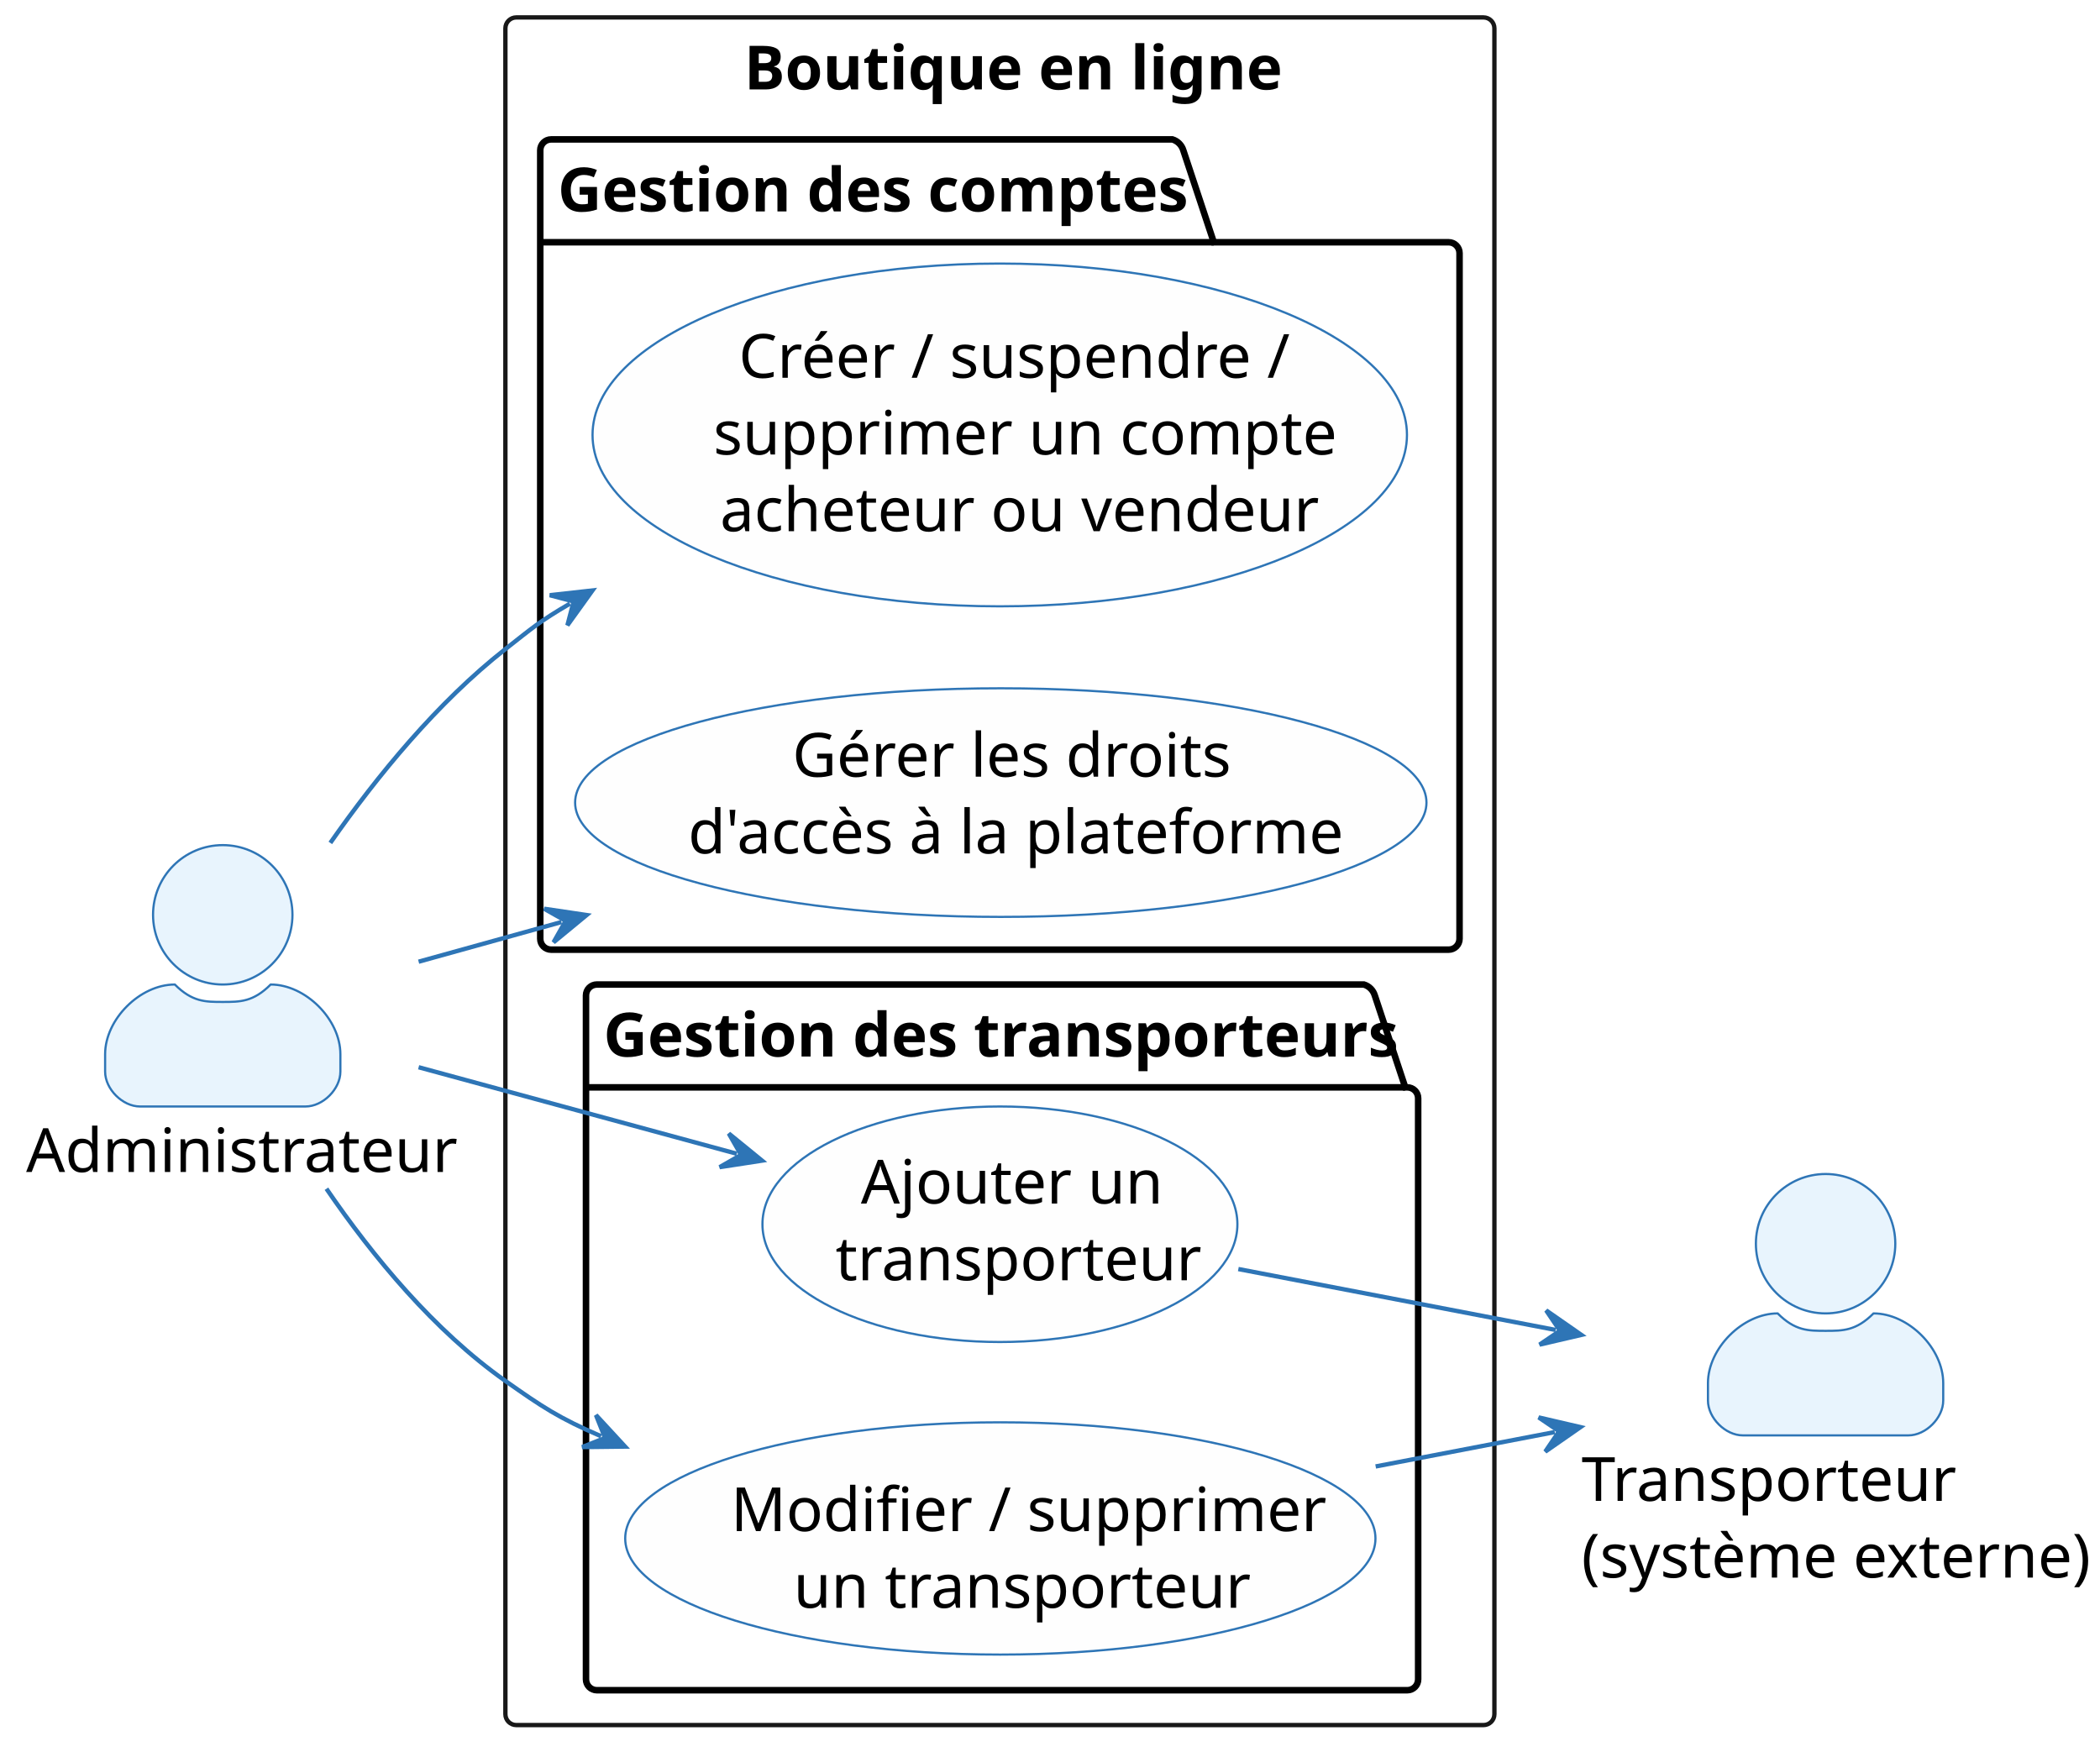
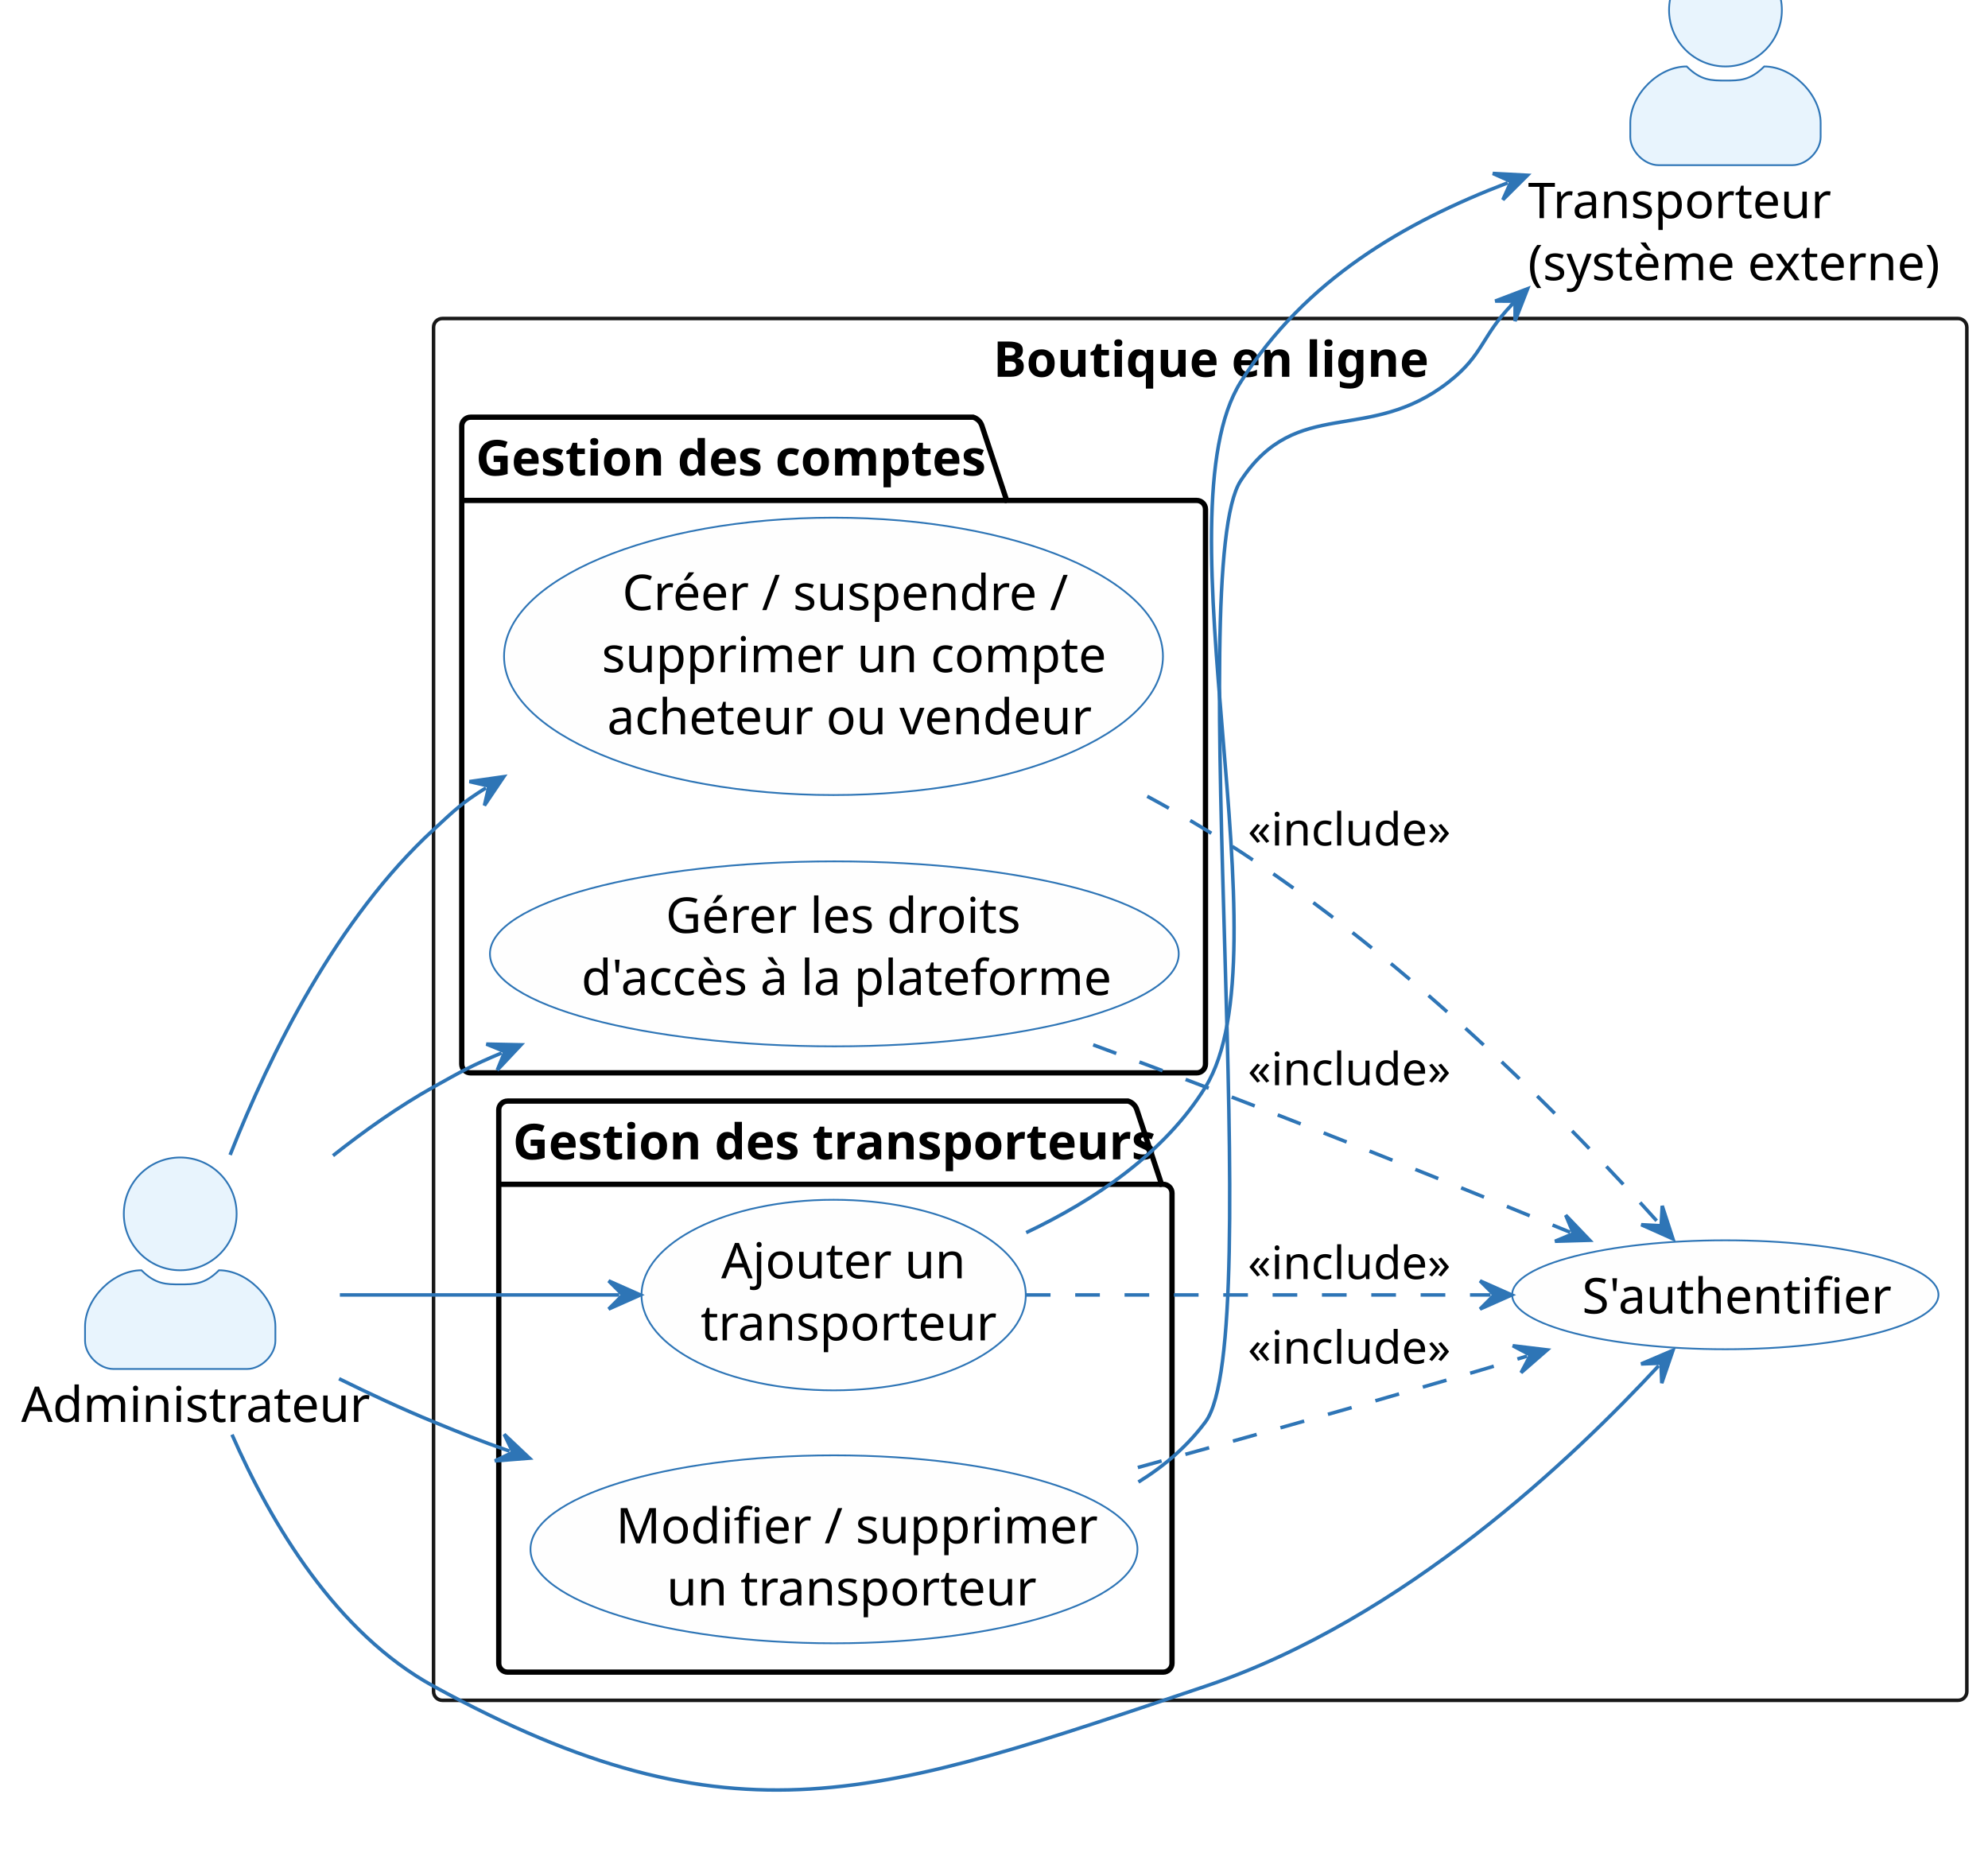
- <svg xmlns="http://www.w3.org/2000/svg" contentStyleType="text/css" data-diagram-type="DESCRIPTION" height="402px" preserveAspectRatio="none" style="width:482px;height:402px;background:#FFFFFF;" version="1.1" viewBox="0 0 482 402" width="482px" zoomAndPan="magnify">
+ <svg xmlns="http://www.w3.org/2000/svg" contentStyleType="text/css" data-diagram-type="DESCRIPTION" height="532px" preserveAspectRatio="none" style="width:564px;height:532px;background:#FFFFFF;" version="1.1" viewBox="0 0 564 532" width="564px" zoomAndPan="magnify">
  <defs />
  <g>
    <g class="cluster" data-qualified-name="Boutique en ligne" data-source-line="17" id="ent0004">
-       <rect fill="none" height="392" rx="2.5" ry="2.5" style="stroke:#181818;stroke-width:1;" width="227" x="116" y="4" />
-       <text fill="#000000" font-family="sans-serif" font-size="14" font-weight="bold" lengthAdjust="spacing" textLength="117.441" x="170.779" y="20.533">Boutique en ligne</text>
+       <rect fill="none" height="392" rx="2.5" ry="2.5" style="stroke:#181818;stroke-width:1;" width="435" x="123" y="90.354" />
+       <text fill="#000000" font-family="sans-serif" font-size="14" font-weight="bold" lengthAdjust="spacing" textLength="117.441" x="281.779" y="106.888">Boutique en ligne</text>
    </g>
-     <g class="cluster" data-qualified-name="Boutique en ligne.Gestion des comptes" data-source-line="18" id="ent0005">
-       <path d="M126.5,32 L269.093,32 A3.75,3.75 0 0 1 271.593,34.5 L278.593,55.609 L332.5,55.609 A2.5,2.5 0 0 1 335,58.109 L335,215.5 A2.5,2.5 0 0 1 332.5,218 L126.5,218 A2.5,2.5 0 0 1 124,215.5 L124,34.5 A2.5,2.5 0 0 1 126.5,32" fill="none" style="stroke:#000000;stroke-width:1.5;" />
-       <line style="stroke:#000000;stroke-width:1.5;" x1="124" x2="278.593" y1="55.609" y2="55.609" />
-       <text fill="#000000" font-family="sans-serif" font-size="14" font-weight="bold" lengthAdjust="spacing" textLength="141.593" x="128" y="48.533">Gestion des comptes</text>
+     <g class="cluster" data-qualified-name="Boutique en ligne.Gestion des comptes" data-source-line="19" id="ent0006">
+       <path d="M133.5,118.354 L276.093,118.354 A3.75,3.75 0 0 1 278.593,120.854 L285.593,141.964 L339.5,141.964 A2.5,2.5 0 0 1 342,144.464 L342,301.854 A2.5,2.5 0 0 1 339.5,304.354 L133.5,304.354 A2.5,2.5 0 0 1 131,301.854 L131,120.854 A2.5,2.5 0 0 1 133.5,118.354" fill="none" style="stroke:#000000;stroke-width:1.5;" />
+       <line style="stroke:#000000;stroke-width:1.5;" x1="131" x2="285.593" y1="141.964" y2="141.964" />
+       <text fill="#000000" font-family="sans-serif" font-size="14" font-weight="bold" lengthAdjust="spacing" textLength="141.593" x="135" y="134.888">Gestion des comptes</text>
    </g>
-     <g class="cluster" data-qualified-name="Boutique en ligne.Gestion des transporteurs" data-source-line="22" id="ent0008">
-       <path d="M137,226 L313.041,226 A3.75,3.75 0 0 1 315.541,228.5 L322.541,249.609 L323,249.609 A2.5,2.5 0 0 1 325.5,252.109 L325.5,385.5 A2.5,2.5 0 0 1 323,388 L137,388 A2.5,2.5 0 0 1 134.5,385.5 L134.5,228.5 A2.5,2.5 0 0 1 137,226" fill="none" style="stroke:#000000;stroke-width:1.5;" />
-       <line style="stroke:#000000;stroke-width:1.5;" x1="134.5" x2="322.541" y1="249.609" y2="249.609" />
-       <text fill="#000000" font-family="sans-serif" font-size="14" font-weight="bold" lengthAdjust="spacing" textLength="175.041" x="138.5" y="242.533">Gestion des transporteurs</text>
+     <g class="cluster" data-qualified-name="Boutique en ligne.Gestion des transporteurs" data-source-line="23" id="ent0009">
+       <path d="M144,312.354 L320.041,312.354 A3.75,3.75 0 0 1 322.541,314.854 L329.541,335.964 L330,335.964 A2.5,2.5 0 0 1 332.5,338.464 L332.5,471.854 A2.5,2.5 0 0 1 330,474.354 L144,474.354 A2.5,2.5 0 0 1 141.5,471.854 L141.5,314.854 A2.5,2.5 0 0 1 144,312.354" fill="none" style="stroke:#000000;stroke-width:1.5;" />
+       <line style="stroke:#000000;stroke-width:1.5;" x1="141.5" x2="329.541" y1="335.964" y2="335.964" />
+       <text fill="#000000" font-family="sans-serif" font-size="14" font-weight="bold" lengthAdjust="spacing" textLength="175.041" x="145.5" y="328.888">Gestion des transporteurs</text>
    </g>
    <g class="entity" data-qualified-name="Admin" data-source-line="14" id="ent0002">
-       <ellipse cx="51.127" cy="210" fill="#E8F4FD" rx="16" ry="16" style="stroke:#2E75B6;stroke-width:0.5;" />
-       <path d="M51.127,230 C55.127,230 58.127,230 62.127,226 C70.127,226 78.127,234 78.127,242 L78.127,246 C78.127,250 74.127,254 70.127,254 L32.127,254 C28.127,254 24.127,250 24.127,246 L24.127,242 C24.127,234 32.127,226 40.127,226 C44.127,230 47.127,230 51.127,230" fill="#E8F4FD" style="stroke:#2E75B6;stroke-width:0.5;" />
-       <text fill="#000000" font-family="sans-serif" font-size="14" lengthAdjust="spacing" textLength="90.255" x="6" y="269.033">Administrateur</text>
+       <ellipse cx="51.127" cy="344.354" fill="#E8F4FD" rx="16" ry="16" style="stroke:#2E75B6;stroke-width:0.5;" />
+       <path d="M51.127,364.354 C55.127,364.354 58.127,364.354 62.127,360.354 C70.127,360.354 78.127,368.354 78.127,376.354 L78.127,380.354 C78.127,384.354 74.127,388.354 70.127,388.354 L32.127,388.354 C28.127,388.354 24.127,384.354 24.127,380.354 L24.127,376.354 C24.127,368.354 32.127,360.354 40.127,360.354 C44.127,364.354 47.127,364.354 51.127,364.354" fill="#E8F4FD" style="stroke:#2E75B6;stroke-width:0.5;" />
+       <text fill="#000000" font-family="sans-serif" font-size="14" lengthAdjust="spacing" textLength="90.255" x="6" y="403.388">Administrateur</text>
    </g>
    <g class="entity" data-qualified-name="Carrier" data-source-line="15" id="ent0003">
-       <ellipse cx="419.017" cy="285.5" fill="#E8F4FD" rx="16" ry="16" style="stroke:#2E75B6;stroke-width:0.5;" />
-       <path d="M419.017,305.5 C423.017,305.5 426.017,305.5 430.017,301.5 C438.017,301.5 446.017,309.5 446.017,317.5 L446.017,321.5 C446.017,325.5 442.017,329.5 438.017,329.5 L400.017,329.5 C396.017,329.5 392.017,325.5 392.017,321.5 L392.017,317.5 C392.017,309.5 400.017,301.5 408.017,301.5 C412.017,305.5 415.017,305.5 419.017,305.5" fill="#E8F4FD" style="stroke:#2E75B6;stroke-width:0.5;" />
-       <text fill="#000000" font-family="sans-serif" font-size="14" lengthAdjust="spacing" textLength="80.144" x="363" y="344.533">Transporteur</text>
-       <text fill="#000000" font-family="sans-serif" font-size="14" lengthAdjust="spacing" textLength="112.034" x="363" y="362.143">(système externe)</text>
+       <ellipse cx="489.517" cy="2.854" fill="#E8F4FD" rx="16" ry="16" style="stroke:#2E75B6;stroke-width:0.5;" />
+       <path d="M489.517,22.854 C493.517,22.854 496.517,22.854 500.517,18.854 C508.517,18.854 516.517,26.854 516.517,34.854 L516.517,38.854 C516.517,42.854 512.517,46.854 508.517,46.854 L470.517,46.854 C466.517,46.854 462.517,42.854 462.517,38.854 L462.517,34.854 C462.517,26.854 470.517,18.854 478.517,18.854 C482.517,22.854 485.517,22.854 489.517,22.854" fill="#E8F4FD" style="stroke:#2E75B6;stroke-width:0.5;" />
+       <text fill="#000000" font-family="sans-serif" font-size="14" lengthAdjust="spacing" textLength="80.144" x="433.5" y="61.888">Transporteur</text>
+       <text fill="#000000" font-family="sans-serif" font-size="14" lengthAdjust="spacing" textLength="112.034" x="433.5" y="79.497">(système externe)</text>
    </g>
-     <g class="entity" data-qualified-name="Boutique en ligne.Gestion des comptes.UC_A1" data-source-line="19" id="ent0006">
-       <ellipse cx="229.466" cy="99.843" fill="#FEFEFE" rx="93.466" ry="39.343" style="stroke:#2E75B6;stroke-width:0.5;" />
-       <text fill="#000000" font-family="sans-serif" font-size="14" lengthAdjust="spacing" textLength="119.834" x="169.549" y="86.723">Créer / suspendre /</text>
-       <text fill="#000000" font-family="sans-serif" font-size="14" lengthAdjust="spacing" textLength="131.503" x="163.714" y="104.333">supprimer un compte</text>
-       <text fill="#000000" font-family="sans-serif" font-size="14" lengthAdjust="spacing" textLength="128.427" x="165.252" y="121.942">acheteur ou vendeur</text>
+     <g class="entity" data-qualified-name="Boutique en ligne.UC_A0" data-source-line="18" id="ent0005">
+       <ellipse cx="489.473" cy="367.306" fill="#FEFEFE" rx="60.473" ry="15.452" style="stroke:#2E75B6;stroke-width:0.5;" />
+       <text fill="#000000" font-family="sans-serif" font-size="14" lengthAdjust="spacing" textLength="81.279" x="448.834" y="372.611">S'authentifier</text>
    </g>
-     <g class="entity" data-qualified-name="Boutique en ligne.Gestion des comptes.UC_A1b" data-source-line="20" id="ent0007">
-       <ellipse cx="229.705" cy="184.239" fill="#FEFEFE" rx="97.705" ry="26.239" style="stroke:#2E75B6;stroke-width:0.5;" />
-       <text fill="#000000" font-family="sans-serif" font-size="14" lengthAdjust="spacing" textLength="95.696" x="181.857" y="178.293">Gérer les droits</text>
-       <text fill="#000000" font-family="sans-serif" font-size="14" lengthAdjust="spacing" textLength="143.527" x="157.941" y="195.903">d'accès à la plateforme</text>
+     <g class="entity" data-qualified-name="Boutique en ligne.Gestion des comptes.UC_A1" data-source-line="20" id="ent0007">
+       <ellipse cx="236.466" cy="186.197" fill="#FEFEFE" rx="93.466" ry="39.343" style="stroke:#2E75B6;stroke-width:0.5;" />
+       <text fill="#000000" font-family="sans-serif" font-size="14" lengthAdjust="spacing" textLength="119.834" x="176.549" y="173.078">Créer / suspendre /</text>
+       <text fill="#000000" font-family="sans-serif" font-size="14" lengthAdjust="spacing" textLength="131.503" x="170.714" y="190.687">supprimer un compte</text>
+       <text fill="#000000" font-family="sans-serif" font-size="14" lengthAdjust="spacing" textLength="128.427" x="172.252" y="208.296">acheteur ou vendeur</text>
    </g>
-     <g class="entity" data-qualified-name="Boutique en ligne.Gestion des transporteurs.UC_A2a" data-source-line="23" id="ent0009">
-       <ellipse cx="229.507" cy="281.032" fill="#FEFEFE" rx="54.507" ry="27.032" style="stroke:#2E75B6;stroke-width:0.5;" />
-       <text fill="#000000" font-family="sans-serif" font-size="14" lengthAdjust="spacing" textLength="63.82" x="197.597" y="276.277">Ajouter un</text>
-       <text fill="#000000" font-family="sans-serif" font-size="14" lengthAdjust="spacing" textLength="75.482" x="191.766" y="293.886">transporteur</text>
+     <g class="entity" data-qualified-name="Boutique en ligne.Gestion des comptes.UC_A1b" data-source-line="21" id="ent0008">
+       <ellipse cx="236.705" cy="270.593" fill="#FEFEFE" rx="97.705" ry="26.239" style="stroke:#2E75B6;stroke-width:0.5;" />
+       <text fill="#000000" font-family="sans-serif" font-size="14" lengthAdjust="spacing" textLength="95.696" x="188.857" y="264.648">Gérer les droits</text>
+       <text fill="#000000" font-family="sans-serif" font-size="14" lengthAdjust="spacing" textLength="143.527" x="164.941" y="282.257">d'accès à la plateforme</text>
    </g>
-     <g class="entity" data-qualified-name="Boutique en ligne.Gestion des transporteurs.UC_A2b" data-source-line="24" id="ent0010">
-       <ellipse cx="229.6" cy="353.159" fill="#FEFEFE" rx="86.1" ry="26.659" style="stroke:#2E75B6;stroke-width:0.5;" />
-       <text fill="#000000" font-family="sans-serif" font-size="14" lengthAdjust="spacing" textLength="123.703" x="167.748" y="351.468">Modifier / supprimer</text>
-       <text fill="#000000" font-family="sans-serif" font-size="14" lengthAdjust="spacing" textLength="94.944" x="182.128" y="369.077">un transporteur</text>
+     <g class="entity" data-qualified-name="Boutique en ligne.Gestion des transporteurs.UC_A2a" data-source-line="24" id="ent0010">
+       <ellipse cx="236.507" cy="367.387" fill="#FEFEFE" rx="54.507" ry="27.032" style="stroke:#2E75B6;stroke-width:0.5;" />
+       <text fill="#000000" font-family="sans-serif" font-size="14" lengthAdjust="spacing" textLength="63.82" x="204.597" y="362.631">Ajouter un</text>
+       <text fill="#000000" font-family="sans-serif" font-size="14" lengthAdjust="spacing" textLength="75.482" x="198.766" y="380.241">transporteur</text>
    </g>
-     <g class="link" data-entity-1="ent0002" data-entity-2="ent0006" data-link-type="dependency" id="lnk11">
-       <polygon fill="#2E75B6" points="135.986,135.543,126.198,136.634,131.67,138.067,130.236,143.54,135.986,135.543" style="stroke:#2E75B6;stroke-width:1;" />
-       <path d="M75.819,193.491 C86.597,178.082 100.422,161.222 116,149 C122.201,144.135 123.781,142.681 130.807,138.572" fill="none" style="stroke:#2E75B6;stroke-width:1;" />
+     <g class="entity" data-qualified-name="Boutique en ligne.Gestion des transporteurs.UC_A2b" data-source-line="25" id="ent0011">
+       <ellipse cx="236.6" cy="439.513" fill="#FEFEFE" rx="86.1" ry="26.659" style="stroke:#2E75B6;stroke-width:0.5;" />
+       <text fill="#000000" font-family="sans-serif" font-size="14" lengthAdjust="spacing" textLength="123.703" x="174.748" y="437.822">Modifier / supprimer</text>
+       <text fill="#000000" font-family="sans-serif" font-size="14" lengthAdjust="spacing" textLength="94.944" x="189.128" y="455.432">un transporteur</text>
    </g>
-     <g class="link" data-entity-1="ent0002" data-entity-2="ent0007" data-link-type="dependency" id="lnk12">
-       <polygon fill="#2E75B6" points="134.65,210.055,124.908,208.608,129.832,211.392,127.048,216.316,134.65,210.055" style="stroke:#2E75B6;stroke-width:1;" />
-       <path d="M96.083,220.762 C107.927,217.473 115.42,215.393 128.869,211.66" fill="none" style="stroke:#2E75B6;stroke-width:1;" />
+     <g class="link" data-entity-1="ent0002" data-entity-2="ent0005" data-link-type="dependency" id="lnk12">
+       <polygon fill="#2E75B6" points="474.636,383.056,465.581,386.93,471.234,386.721,471.444,392.373,474.636,383.056" style="stroke:#2E75B6;stroke-width:1;" />
+       <path d="M65.82,406.978 C76.975,432.349 95.409,463.25 123,478.354 C208.377,525.093 249.737,509.36 342,478.354 C398.563,459.346 446.579,413.277 470.554,387.453" fill="none" style="stroke:#2E75B6;stroke-width:1;" />
    </g>
-     <g class="link" data-entity-1="ent0002" data-entity-2="ent0009" data-link-type="dependency" id="lnk13">
-       <polygon fill="#2E75B6" points="174.91,266.426,167.275,260.204,170.085,265.114,165.175,267.924,174.91,266.426" style="stroke:#2E75B6;stroke-width:1;" />
-       <path d="M96.083,244.989 C119.976,251.486 143.898,257.992 169.12,264.851" fill="none" style="stroke:#2E75B6;stroke-width:1;" />
+     <g class="link" data-entity-1="ent0002" data-entity-2="ent0007" data-link-type="dependency" id="lnk13">
+       <polygon fill="#2E75B6" points="142.936,220.334,133.185,221.724,138.699,222.989,137.434,228.503,142.936,220.334" style="stroke:#2E75B6;stroke-width:1;" />
+       <path d="M65.286,327.634 C76.677,298.79 95.623,260.556 123,235.354 C129.034,229.8 130.714,227.994 137.852,223.52" fill="none" style="stroke:#2E75B6;stroke-width:1;" />
    </g>
-     <g class="link" data-entity-1="ent0002" data-entity-2="ent0010" data-link-type="dependency" id="lnk14">
-       <polygon fill="#2E75B6" points="143.47,332.071,136.789,324.835,138.879,330.091,133.622,332.181,143.47,332.071" style="stroke:#2E75B6;stroke-width:1;" />
-       <path d="M74.924,272.882 C85.648,288.536 99.674,305.475 116,317 C124.376,322.913 128.262,325.515 137.96,329.695" fill="none" style="stroke:#2E75B6;stroke-width:1;" />
+     <g class="link" data-entity-1="ent0002" data-entity-2="ent0008" data-link-type="dependency" id="lnk14">
+       <polygon fill="#2E75B6" points="147.823,296.394,137.976,296.19,143.213,298.329,141.073,303.566,147.823,296.394" style="stroke:#2E75B6;stroke-width:1;" />
+       <path d="M94.468,327.842 C103.46,320.718 113.206,313.827 123,308.354 C130.828,303.98 133.713,302.318 142.291,298.716" fill="none" style="stroke:#2E75B6;stroke-width:1;" />
    </g>
-     <g class="link" data-entity-1="ent0009" data-entity-2="ent0003" data-link-type="dependency" id="lnk15">
-       <polygon fill="#2E75B6" points="362.959,306.432,354.875,300.807,358.049,305.489,353.367,308.663,362.959,306.432" style="stroke:#2E75B6;stroke-width:1;" />
-       <path d="M284.23,291.316 C308.903,296.053 332.236,300.533 357.067,305.301" fill="none" style="stroke:#2E75B6;stroke-width:1;" />
+     <g class="link" data-entity-1="ent0002" data-entity-2="ent0010" data-link-type="dependency" id="lnk15">
+       <polygon fill="#2E75B6" points="181.676,367.354,172.676,363.354,176.676,367.354,172.676,371.354,181.676,367.354" style="stroke:#2E75B6;stroke-width:1;" />
+       <path d="M96.42,367.354 C122.089,367.354 148.564,367.354 175.676,367.354" fill="none" style="stroke:#2E75B6;stroke-width:1;" />
    </g>
-     <g class="link" data-entity-1="ent0010" data-entity-2="ent0003" data-link-type="dependency" id="lnk16">
-       <polygon fill="#2E75B6" points="362.755,327.607,353.163,325.376,357.845,328.55,354.671,333.232,362.755,327.607" style="stroke:#2E75B6;stroke-width:1;" />
-       <path d="M315.746,336.633 C331.708,333.568 342.109,331.571 356.863,328.738" fill="none" style="stroke:#2E75B6;stroke-width:1;" />
+     <g class="link" data-entity-1="ent0002" data-entity-2="ent0011" data-link-type="dependency" id="lnk16">
+       <polygon fill="#2E75B6" points="150.208,413.655,143.049,406.892,145.493,411.993,140.391,414.437,150.208,413.655" style="stroke:#2E75B6;stroke-width:1;" />
+       <path d="M96.185,391.122 C104.954,395.449 114.178,399.733 123,403.354 C131.727,406.936 135.29,408.4 144.549,411.661" fill="none" style="stroke:#2E75B6;stroke-width:1;" />
+     </g>
+     <g class="link" data-entity-1="ent0007" data-entity-2="ent0005" data-link-type="dependency" id="lnk17">
+       <polygon fill="#2E75B6" points="474.619,351.445,471.574,342.079,471.275,347.728,465.626,347.429,474.619,351.445" style="stroke:#2E75B6;stroke-width:1;" />
+       <path d="M325.477,225.889 C331.14,228.959 336.694,232.125 342,235.354 C396.981,268.816 446.204,319.859 470.606,346.984" fill="none" style="stroke:#2E75B6;stroke-width:1;stroke-dasharray:7,7;" />
+       <text fill="#000000" font-family="sans-serif" font-size="13" lengthAdjust="spacing" textLength="55.656" x="354" y="239.85">«include»</text>
+     </g>
+     <g class="link" data-entity-1="ent0008" data-entity-2="ent0005" data-link-type="dependency" id="lnk18">
+       <polygon fill="#2E75B6" points="451.002,351.843,444.194,344.726,446.376,349.945,441.157,352.127,451.002,351.843" style="stroke:#2E75B6;stroke-width:1;" />
+       <path d="M310.138,296.406 C320.844,300.351 331.724,304.418 342,308.354 C379.255,322.625 415.935,337.455 445.451,349.566" fill="none" style="stroke:#2E75B6;stroke-width:1;stroke-dasharray:7,7;" />
+       <text fill="#000000" font-family="sans-serif" font-size="13" lengthAdjust="spacing" textLength="55.656" x="354" y="307.849">«include»</text>
+     </g>
+     <g class="link" data-entity-1="ent0010" data-entity-2="ent0005" data-link-type="dependency" id="lnk19">
+       <polygon fill="#2E75B6" points="428.892,367.354,419.892,363.354,423.892,367.354,419.892,371.354,428.892,367.354" style="stroke:#2E75B6;stroke-width:1;" />
+       <path d="M291.038,367.354 C331.495,367.354 381.022,367.354 422.892,367.354" fill="none" style="stroke:#2E75B6;stroke-width:1;stroke-dasharray:7,7;" />
+       <text fill="#000000" font-family="sans-serif" font-size="13" lengthAdjust="spacing" textLength="55.656" x="354" y="362.849">«include»</text>
+     </g>
+     <g class="link" data-entity-1="ent0011" data-entity-2="ent0005" data-link-type="dependency" id="lnk20">
+       <polygon fill="#2E75B6" points="438.955,382.943,429.178,381.761,434.176,384.411,431.526,389.409,438.955,382.943" style="stroke:#2E75B6;stroke-width:1;" />
+       <path d="M322.805,416.309 C350.941,408.56 382.358,399.749 411,391.354 C420.056,388.7 423.945,387.553 433.22,384.704" fill="none" style="stroke:#2E75B6;stroke-width:1;stroke-dasharray:7,7;" />
+       <text fill="#000000" font-family="sans-serif" font-size="13" lengthAdjust="spacing" textLength="55.656" x="354" y="386.849">«include»</text>
+     </g>
+     <g class="link" data-entity-1="ent0010" data-entity-2="ent0003" data-link-type="dependency" id="lnk21">
+       <polygon fill="#2E75B6" points="433.347,49.72,423.512,49.198,428.676,51.506,426.368,56.67,433.347,49.72" style="stroke:#2E75B6;stroke-width:1;" />
+       <path d="M291.133,349.675 C310.482,340.487 330.393,327.143 342,308.354 C365.388,270.496 328.287,146.01 352,108.354 C370.243,79.385 398.375,63.089 427.742,51.863" fill="none" style="stroke:#2E75B6;stroke-width:1;" />
+     </g>
+     <g class="link" data-entity-1="ent0011" data-entity-2="ent0003" data-link-type="dependency" id="lnk22">
+       <polygon fill="#2E75B6" points="433.394,81.909,424.188,85.408,429.845,85.43,429.822,91.087,433.394,81.909" style="stroke:#2E75B6;stroke-width:1;" />
+       <path d="M322.964,420.434 C330.291,415.899 336.856,410.29 342,403.354 C359.687,379.511 335.667,161.145 352,136.354 C367.969,112.117 388.143,126.244 411,108.354 C420.949,100.568 420.213,95.432 429,86.354 C430.431,84.876 427.64,87.618 429.135,86.135" fill="none" style="stroke:#2E75B6;stroke-width:1;" />
    </g>
  </g>
</svg>
